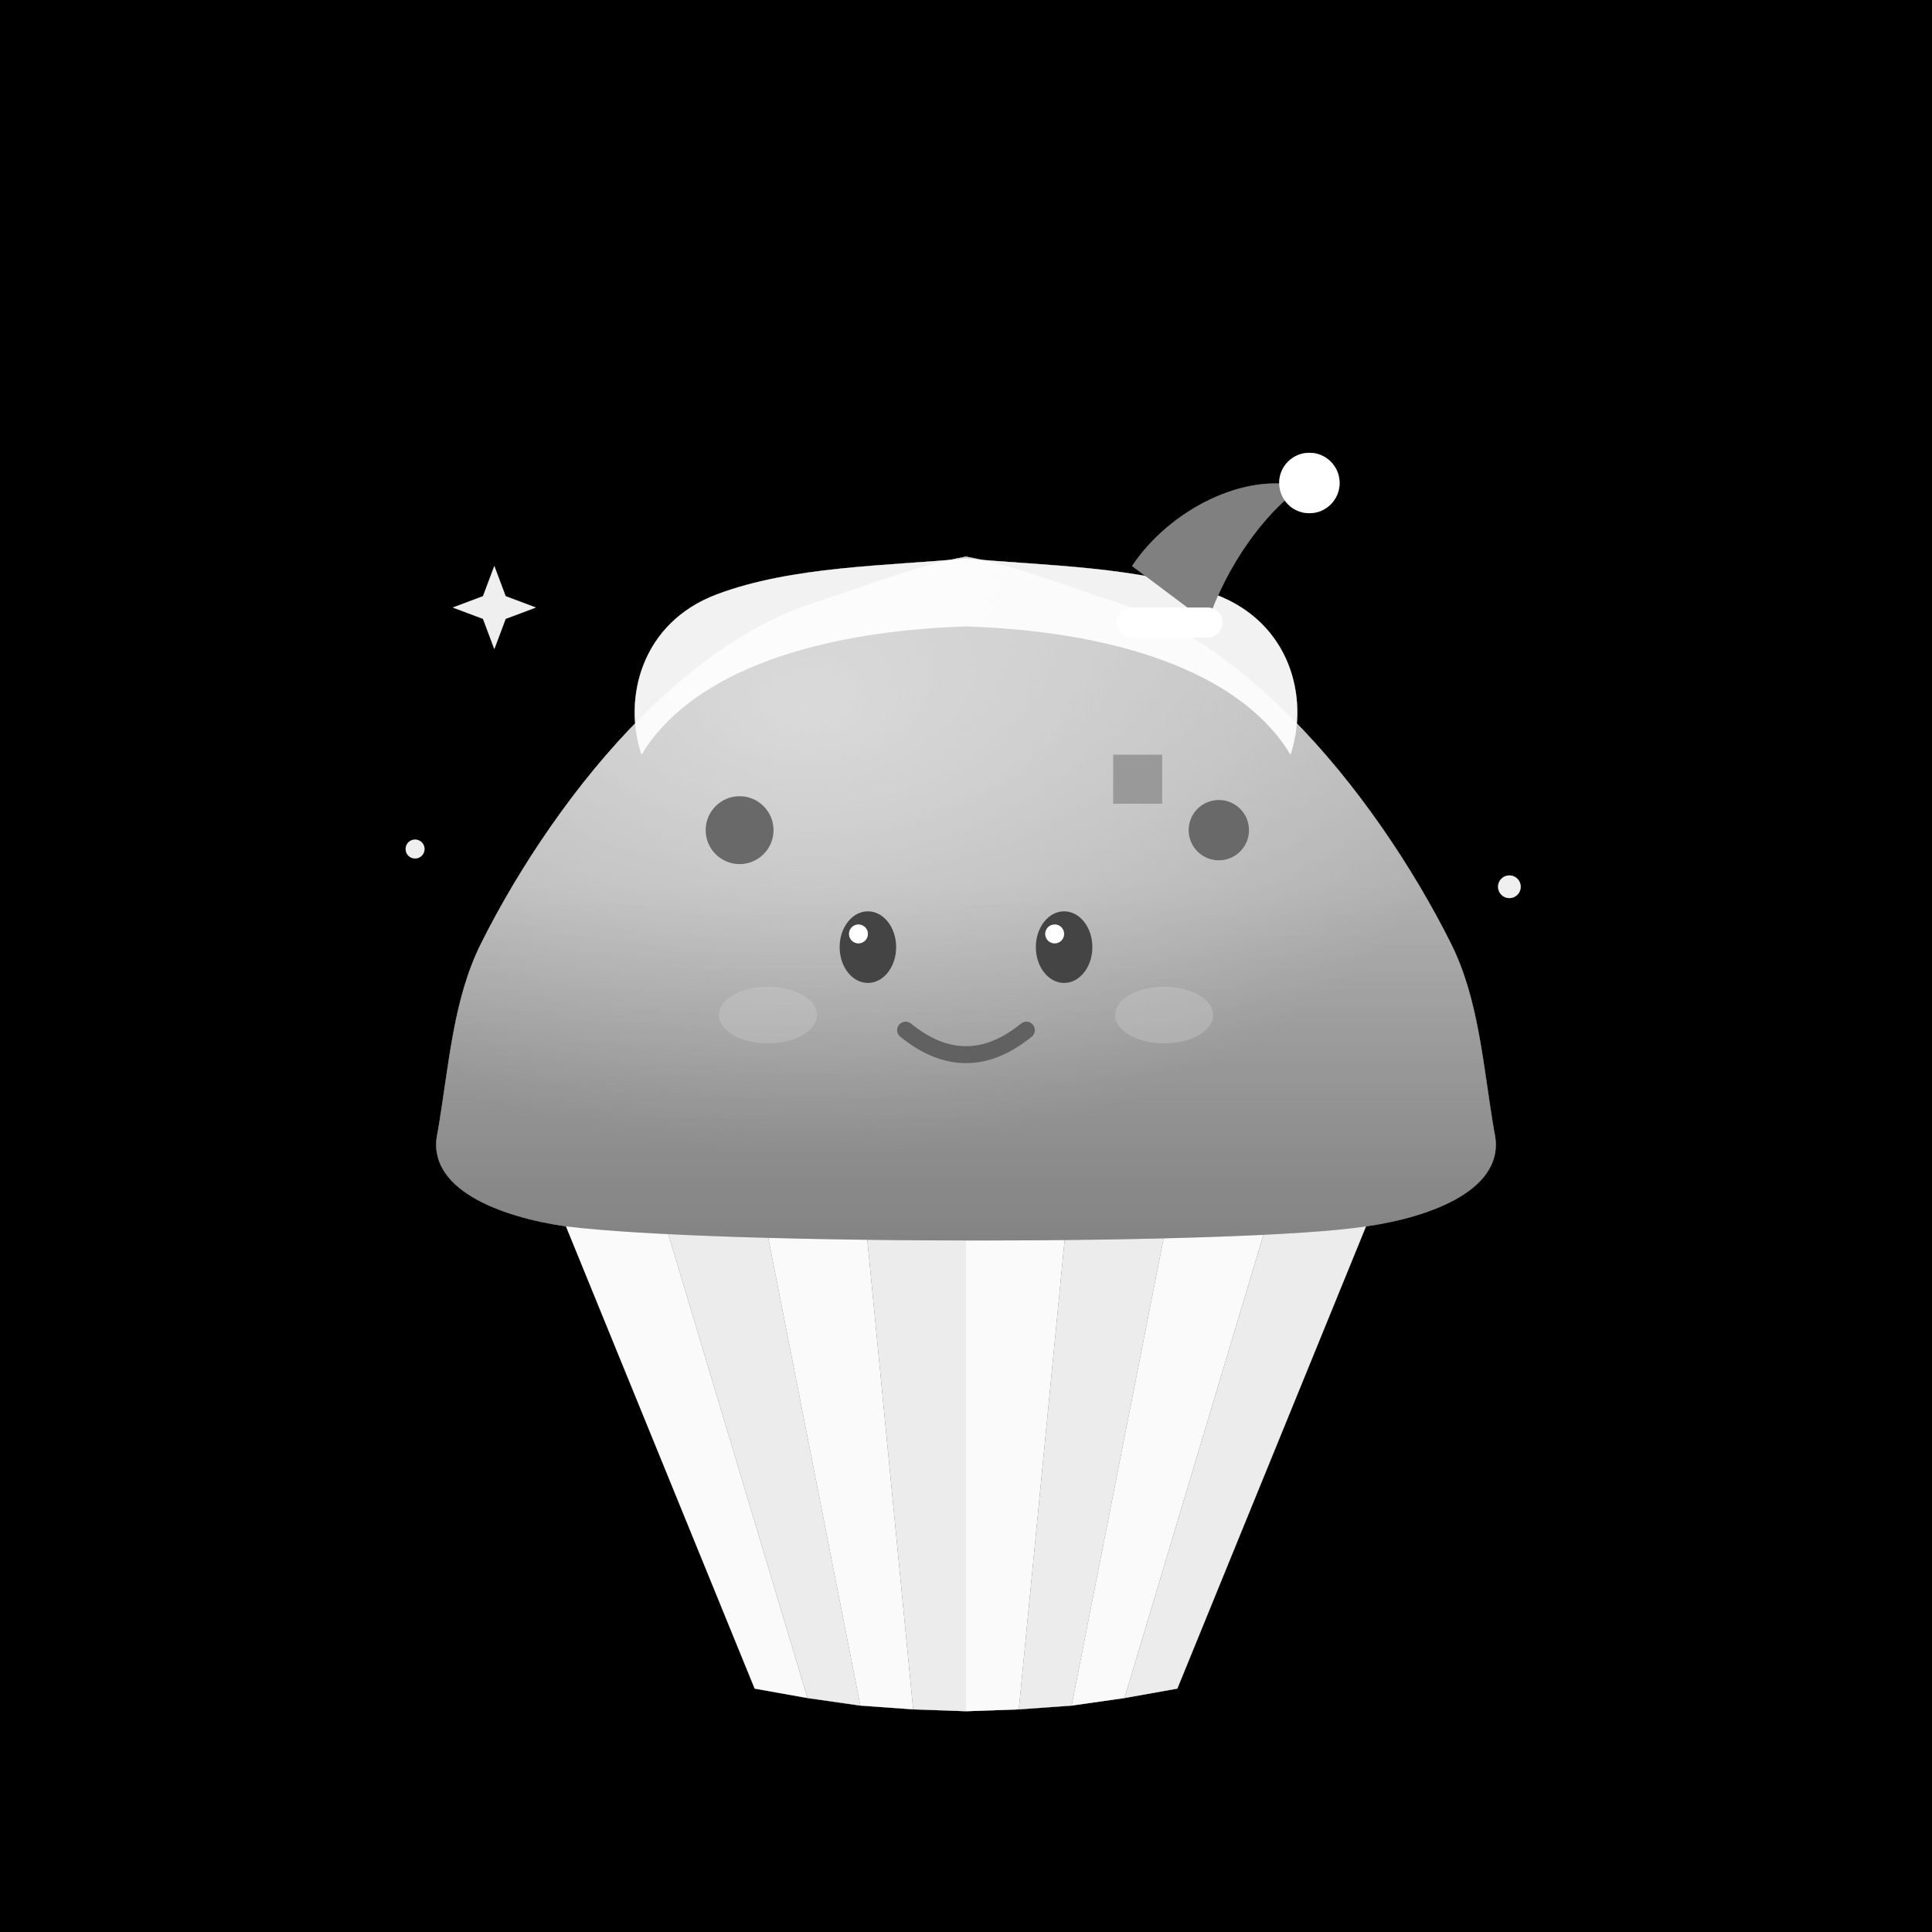
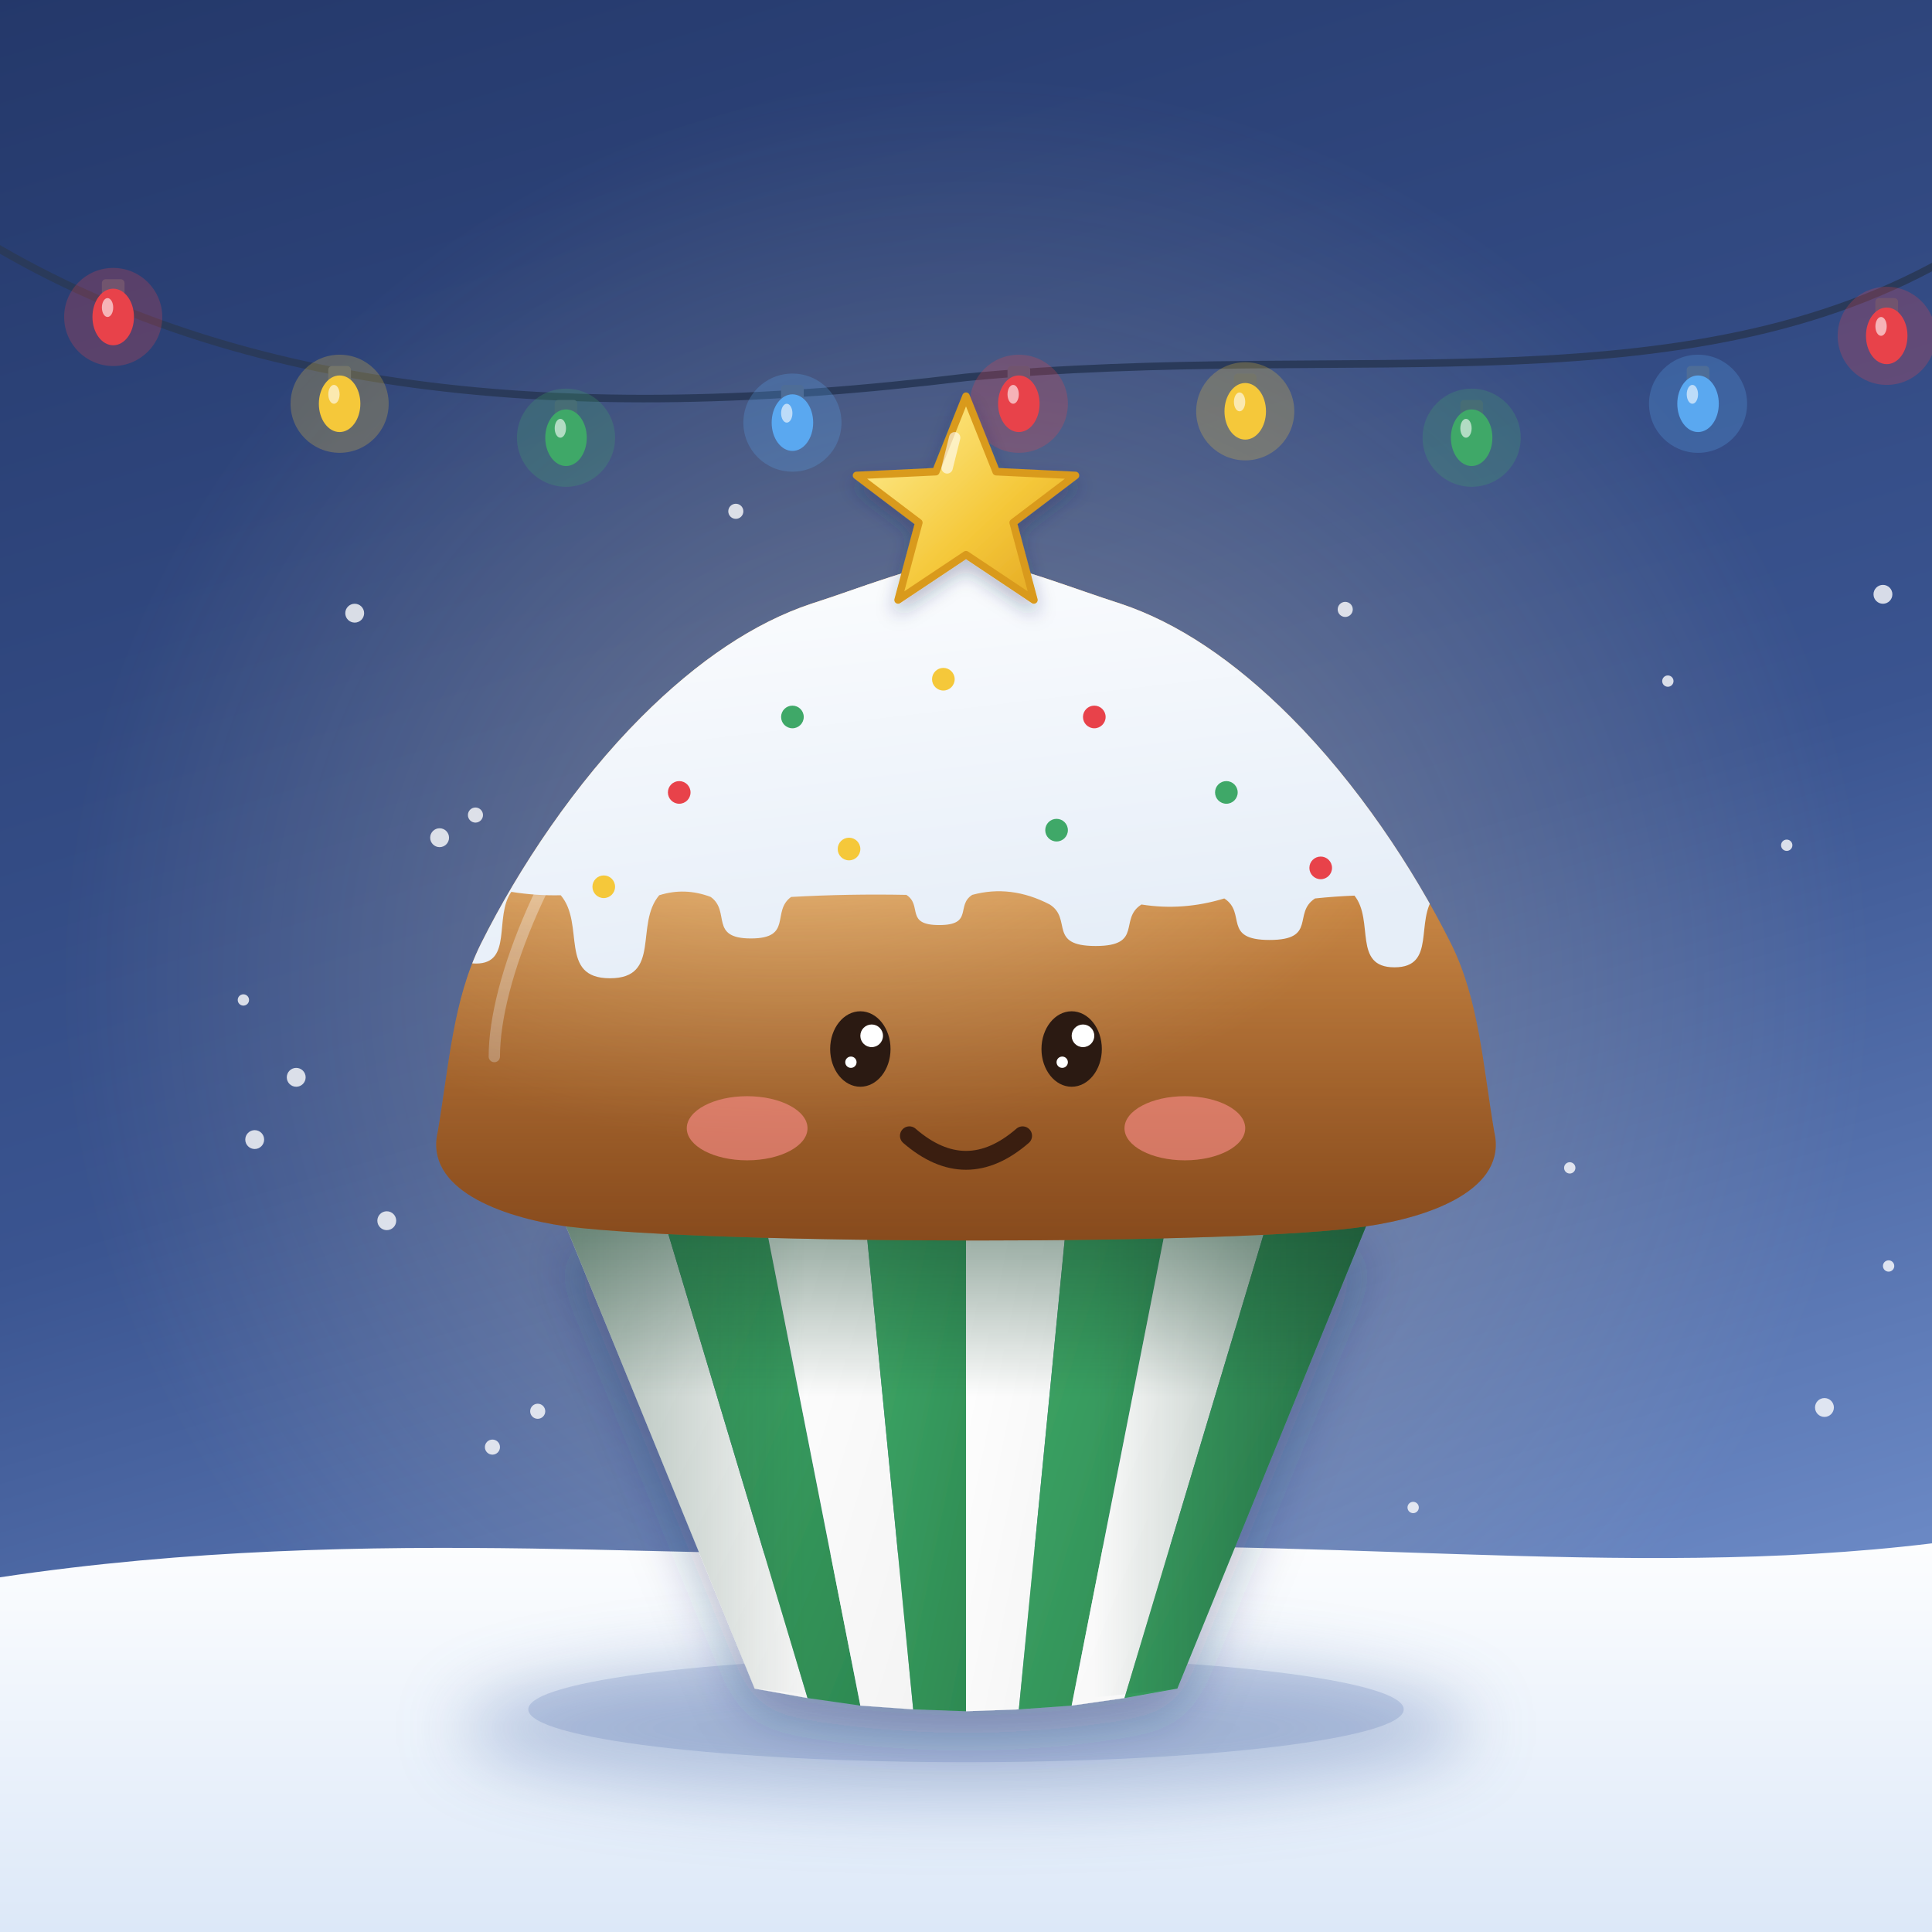
<svg xmlns="http://www.w3.org/2000/svg" width="1024" height="1024" viewBox="0 0 1024 1024">
  <defs>
-     <linearGradient id="bg" x1="0" y1="0" x2="1" y2="1">
-       <stop offset="0" stop-color="#BEE3F8" />
-       <stop offset="1" stop-color="#5B8FC7" />
-     </linearGradient>
    <linearGradient id="dome" x1="0" y1="0" x2="0" y2="1">
-       <stop offset="0" stop-color="#E3A254" />
+       <stop offset="0" stop-color="#EDB062" />
      <stop offset="1" stop-color="#A8622A" />
    </linearGradient>
-     <radialGradient id="sheen" cx="0.35" cy="0.22" r="0.65">
-       <stop offset="0" stop-color="#F7CB8E" stop-opacity="0.8" />
-       <stop offset="1" stop-color="#F7CB8E" stop-opacity="0" />
+     <radialGradient id="domeSheen" cx="0.33" cy="0.24" r="0.62">
+       <stop offset="0" stop-color="#FFE0A8" stop-opacity="0.6" />
+       <stop offset="1" stop-color="#FFE0A8" stop-opacity="0" />
    </radialGradient>
-     <radialGradient id="glow" cx="0.5" cy="0.5" r="0.5">
-       <stop offset="0" stop-color="#FFFFFF" stop-opacity="0.18" />
-       <stop offset="1" stop-color="#FFFFFF" stop-opacity="0" />
-     </radialGradient>
-     <filter id="s" x="-30%" y="-30%" width="160%" height="160%">
-       <feDropShadow dx="0" dy="12" stdDeviation="14" flood-color="#1F3A5C" flood-opacity="0" />
-     </filter>
-     <radialGradient id="rmBloom" cx="512" cy="560" r="500" gradientUnits="userSpaceOnUse">
-       <stop offset="0" stop-color="#FFFFFF" stop-opacity="0.1" />
-       <stop offset=".42" stop-color="#FFFFFF" stop-opacity="0.042" />
-       <stop offset="1" stop-color="#FFFFFF" stop-opacity="0" />
-     </radialGradient>
-     <radialGradient id="rmVig" cx="512" cy="470" r="760" gradientUnits="userSpaceOnUse">
-       <stop offset=".5" stop-color="#000000" stop-opacity="0" />
-       <stop offset="1" stop-color="#000000" stop-opacity="0.0" />
-     </radialGradient>
-     <filter id="rmBlur18" x="-40%" y="-200%" width="180%" height="500%">
-       <feGaussianBlur stdDeviation="18" />
-     </filter>
-     <filter id="rmBlur6" x="-20%" y="-200%" width="140%" height="500%">
-       <feGaussianBlur stdDeviation="6" />
-     </filter>
-     <linearGradient id="rmLinerShade" x1="300" y1="0" x2="724" y2="0" gradientUnits="userSpaceOnUse">
-       <stop offset="0" stop-color="#856C42" stop-opacity=".42" />
-       <stop offset=".34" stop-color="#856C42" stop-opacity="0" />
-       <stop offset=".6" stop-color="#856C42" stop-opacity="0" />
-       <stop offset="1" stop-color="#856C42" stop-opacity=".5" />
-     </linearGradient>
-     <linearGradient id="rmAO" x1="0" y1="660" x2="0" y2="730" gradientUnits="userSpaceOnUse">
-       <stop offset="0" stop-color="#856C42" stop-opacity=".55" />
-       <stop offset="1" stop-color="#856C42" stop-opacity="0" />
-     </linearGradient>
-     <clipPath id="rmLinerClip">
-       <polygon points="300,650 353,650 428,900 400,895" />
-       <polygon points="353,650 406,650 456,904 428,900" />
-       <polygon points="406,650 459,650 484,906 456,904" />
-       <polygon points="459,650 512,650 512,907 484,906" />
-       <polygon points="512,650 565,650 540,906 512,907" />
-       <polygon points="565,650 618,650 568,904 540,906" />
-       <polygon points="618,650 671,650 596,900 568,904" />
-       <polygon points="671,650 724,650 624,895 596,900" />
-     </clipPath>
-     <radialGradient id="rmKey" cx="170" cy="110" r="900" gradientUnits="userSpaceOnUse">
-       <stop offset="0" stop-color="#FFFFFF" stop-opacity="0.0" />
-       <stop offset=".7" stop-color="#FFFFFF" stop-opacity="0" />
-     </radialGradient>
-     <linearGradient id="rmDomeShade" x1="0" y1="470" x2="0" y2="660" gradientUnits="userSpaceOnUse">
-       <stop offset="0" stop-color="#643100" stop-opacity="0" />
-       <stop offset="1" stop-color="#643100" stop-opacity=".42" />
-     </linearGradient>
-     <clipPath id="rmDomeClip">
+     <linearGradient id="domeShade" x1="0" y1="470" x2="0" y2="660" gradientUnits="userSpaceOnUse">
+       <stop offset="0" stop-color="#5A2A0A" stop-opacity="0" />
+       <stop offset="1" stop-color="#5A2A0A" stop-opacity="0.42" />
+     </linearGradient>
+     <clipPath id="domeClip">
      <path d="M300,650 C265,645 225,630 232,600 C238,565 240,530 255,500 C275,460 305,415 340,380 C370,350 400,330 430,320 C455,312 485,300 512,295 C539,300 569,312 594,320 C624,330 654,350 684,380 C719,415 749,460 769,500 C784,530 786,565 792,600 C799,630 759,645 724,650 C660,660 380,660 300,650 Z" />
    </clipPath>
-     <filter id="rmMono" color-interpolation-filters="sRGB">
-       <feColorMatrix type="saturate" values="0" />
-       <feComponentTransfer>
-         <feFuncR type="gamma" exponent="0.62" />
-         <feFuncG type="gamma" exponent="0.62" />
-         <feFuncB type="gamma" exponent="0.62" />
-       </feComponentTransfer>
-     </filter>
+     <linearGradient id="linerA" x1="0" y1="0" x2="1" y2="1">
+       <stop offset="0" stop-color="#FFFFFF" />
+       <stop offset="1" stop-color="#F4F4F4" />
+     </linearGradient>
+     <linearGradient id="linerB" x1="0" y1="0" x2="1" y2="1">
+       <stop offset="0" stop-color="#3FA868" />
+       <stop offset="1" stop-color="#2E8A52" />
+     </linearGradient>
+     <linearGradient id="linerShade" x1="300" y1="0" x2="724" y2="0" gradientUnits="userSpaceOnUse">
+       <stop offset="0" stop-color="#14402A" stop-opacity="0.36" />
+       <stop offset="0.3" stop-color="#14402A" stop-opacity="0" />
+       <stop offset="0.66" stop-color="#14402A" stop-opacity="0" />
+       <stop offset="1" stop-color="#14402A" stop-opacity="0.42" />
+     </linearGradient>
+     <linearGradient id="linerAO" x1="0" y1="650" x2="0" y2="740" gradientUnits="userSpaceOnUse">
+       <stop offset="0" stop-color="#14402A" stop-opacity="0.45" />
+       <stop offset="1" stop-color="#14402A" stop-opacity="0" />
+     </linearGradient>
+     <clipPath id="linerClip">
+       <polygon points="300,650 724,650 624,895 512,907 400,895" />
+     </clipPath>
+     <filter id="soft" x="-30%" y="-30%" width="160%" height="160%">
+       <feDropShadow dx="0" dy="12" stdDeviation="14" flood-color="#1E2E5A" flood-opacity="0.3" />
+     </filter>
+     <filter id="small" x="-40%" y="-40%" width="180%" height="180%">
+       <feDropShadow dx="0" dy="5" stdDeviation="5" flood-color="#1E2E5A" flood-opacity="0.3" />
+     </filter>
+     <filter id="blur18" x="-40%" y="-200%" width="180%" height="500%">
+       <feGaussianBlur stdDeviation="18" />
+     </filter>
+     <filter id="blur6" x="-50%" y="-50%" width="200%" height="200%">
+       <feGaussianBlur stdDeviation="6" />
+     </filter>
+     <filter id="blur14" x="-50%" y="-50%" width="200%" height="200%">
+       <feGaussianBlur stdDeviation="14" />
+     </filter>
+     <linearGradient id="bg" x1="0" y1="0" x2="0.3" y2="1">
+       <stop offset="0" stop-color="#24386A" />
+       <stop offset="0.6" stop-color="#3A5490" />
+       <stop offset="1" stop-color="#6A88C4" />
+     </linearGradient>
+     <linearGradient id="snowF" x1="0" y1="0" x2="0.3" y2="1">
+       <stop offset="0" stop-color="#FFFFFF" />
+       <stop offset="1" stop-color="#E6EEF8" />
+     </linearGradient>
+     <radialGradient id="warm" cx="512" cy="520" r="480" gradientUnits="userSpaceOnUse">
+       <stop offset="0" stop-color="#FFE6B8" stop-opacity="0.35" />
+       <stop offset="1" stop-color="#FFE6B8" stop-opacity="0" />
+     </radialGradient>
+     <linearGradient id="starG" x1="0" y1="0" x2="1" y2="1">
+       <stop offset="0" stop-color="#FFF3A0" />
+       <stop offset="0.6" stop-color="#F5C83A" />
+       <stop offset="1" stop-color="#E0A21E" />
+     </linearGradient>
+     <linearGradient id="snowG" x1="0" y1="800" x2="0" y2="1024" gradientUnits="userSpaceOnUse">
+       <stop offset="0" stop-color="#FFFFFF" />
+       <stop offset="1" stop-color="#DCE8F8" />
+     </linearGradient>
  </defs>
-   <g filter="url(#rmMono)">
-     <g clip-path="url(#rmLinerClip)">
-       <rect x="300" y="662" width="424" height="240" fill="url(#rmLinerShade)" />
-       <rect x="300" y="662" width="424" height="70" fill="url(#rmAO)" />
-     </g>
-     <rect width="1024" height="1024" fill="#000000" />
-     <ellipse cx="512" cy="905" rx="235" ry="32" fill="#1F3A5C" opacity="0" />
-     <g filter="url(#s)">
-       <polygon points="300,650 353,650 428,900 400,895" fill="#FDF6EC" />
-       <polygon points="353,650 406,650 456,904 428,900" fill="#F0DFC3" />
-       <polygon points="406,650 459,650 484,906 456,904" fill="#FDF6EC" />
-       <polygon points="459,650 512,650 512,907 484,906" fill="#F0DFC3" />
-       <polygon points="512,650 565,650 540,906 512,907" fill="#FDF6EC" />
-       <polygon points="565,650 618,650 568,904 540,906" fill="#F0DFC3" />
-       <polygon points="618,650 671,650 596,900 568,904" fill="#FDF6EC" />
-       <polygon points="671,650 724,650 624,895 596,900" fill="#F0DFC3" />
-     </g>
-     <path d="M300,650 C265,645 225,630 232,600 C238,565 240,530 255,500 C275,460 305,415 340,380 C370,350 400,330 430,320 C455,312 485,300 512,295 C539,300 569,312 594,320 C624,330 654,350 684,380 C719,415 749,460 769,500 C784,530 786,565 792,600 C799,630 759,645 724,650 C660,660 380,660 300,650 Z" fill="url(#dome)" />
-     <path d="M300,650 C265,645 225,630 232,600 C238,565 240,530 255,500 C275,460 305,415 340,380 C370,350 400,330 430,320 C455,312 485,300 512,295 C539,300 569,312 594,320 C624,330 654,350 684,380 C719,415 749,460 769,500 C784,530 786,565 792,600 C799,630 759,645 724,650 C660,660 380,660 300,650 Z" fill="url(#sheen)" />
-     <g clip-path="url(#rmDomeClip)">
-       <rect x="220" y="470" width="590" height="200" fill="url(#rmDomeShade)" />
-     </g>
-     <path d="M340,400 C330,370 340,330 380,315 C420,300 470,300 512,296 C554,300 604,300 644,315 C684,330 694,370 684,400 C660,360 600,335 512,332 C424,335 364,360 340,400 Z" fill="#FFFFFF" opacity="0.92" />
-     <g>
-       <path d="M600,300 C620,270 660,250 690,258 C670,272 650,300 640,330 Z" fill="#D6303F" />
-       <circle cx="694" cy="256" r="16" fill="#FFFFFF" />
-       <rect x="592" y="322" width="56" height="16" rx="8" fill="#FFFFFF" />
-     </g>
-     <g fill="#453765">
-       <circle cx="392" cy="440" r="18" />
-       <circle cx="646" cy="440" r="16" />
-     </g>
-     <rect x="590" y="400" width="26" height="26" fill="#6C63FF" />
-     <g>
-       <ellipse cx="407" cy="538" rx="26" ry="15" fill="#F2A6A0" opacity="0.35" />
-       <ellipse cx="617" cy="538" rx="26" ry="15" fill="#F2A6A0" opacity="0.35" />
-       <ellipse cx="460" cy="502" rx="15" ry="19" fill="#2E1B10" />
-       <ellipse cx="564" cy="502" rx="15" ry="19" fill="#2E1B10" />
-       <circle cx="455" cy="495" r="5" fill="#FFFFFF" />
-       <circle cx="559" cy="495" r="5" fill="#FFFFFF" />
-       <path d="M480,546 Q512,572 544,546" stroke="#5C2E10" stroke-width="9" stroke-linecap="round" fill="none" />
-     </g>
-     <g fill="#FFFFFF" opacity="0.9">
-       <path d="M262,300 L268,316 L284,322 L268,328 L262,344 L256,328 L240,322 L256,316 Z" />
-       <circle cx="800" cy="470" r="6" />
-       <circle cx="220" cy="450" r="5" />
-     </g>
-   </g>
+   <rect width="1024" height="1024" fill="url(#bg)" />
+   <rect width="1024" height="1024" fill="url(#warm)" />
+   <circle cx="884" cy="361" r="3" fill="#FFFFFF" opacity="0.8" />
+   <circle cx="157" cy="571" r="5" fill="#FFFFFF" opacity="0.8" />
+   <circle cx="998" cy="315" r="5" fill="#FFFFFF" opacity="0.8" />
+   <circle cx="263" cy="526" r="3" fill="#FFFFFF" opacity="0.8" />
+   <circle cx="261" cy="767" r="4" fill="#FFFFFF" opacity="0.8" />
+   <circle cx="657" cy="701" r="4" fill="#FFFFFF" opacity="0.8" />
+   <circle cx="832" cy="619" r="3" fill="#FFFFFF" opacity="0.8" />
+   <circle cx="351" cy="498" r="5" fill="#FFFFFF" opacity="0.8" />
+   <circle cx="252" cy="432" r="4" fill="#FFFFFF" opacity="0.8" />
+   <circle cx="494" cy="388" r="3" fill="#FFFFFF" opacity="0.8" />
+   <circle cx="605" cy="518" r="4" fill="#FFFFFF" opacity="0.8" />
+   <circle cx="483" cy="758" r="5" fill="#FFFFFF" opacity="0.8" />
+   <circle cx="505" cy="388" r="4" fill="#FFFFFF" opacity="0.8" />
+   <circle cx="285" cy="748" r="4" fill="#FFFFFF" opacity="0.8" />
+   <circle cx="129" cy="530" r="3" fill="#FFFFFF" opacity="0.8" />
+   <circle cx="233" cy="444" r="5" fill="#FFFFFF" opacity="0.8" />
+   <circle cx="390" cy="271" r="4" fill="#FFFFFF" opacity="0.8" />
+   <circle cx="554" cy="389" r="5" fill="#FFFFFF" opacity="0.8" />
+   <circle cx="205" cy="647" r="5" fill="#FFFFFF" opacity="0.8" />
+   <circle cx="713" cy="323" r="4" fill="#FFFFFF" opacity="0.8" />
+   <circle cx="947" cy="448" r="3" fill="#FFFFFF" opacity="0.8" />
+   <circle cx="188" cy="325" r="5" fill="#FFFFFF" opacity="0.8" />
+   <circle cx="1001" cy="671" r="3" fill="#FFFFFF" opacity="0.8" />
+   <circle cx="967" cy="746" r="5" fill="#FFFFFF" opacity="0.8" />
+   <circle cx="749" cy="799" r="3" fill="#FFFFFF" opacity="0.8" />
+   <circle cx="406" cy="784" r="3" fill="#FFFFFF" opacity="0.8" />
+   <circle cx="785" cy="619" r="3" fill="#FFFFFF" opacity="0.8" />
+   <circle cx="684" cy="439" r="3" fill="#FFFFFF" opacity="0.8" />
+   <circle cx="135" cy="604" r="5" fill="#FFFFFF" opacity="0.8" />
+   <circle cx="581" cy="653" r="4" fill="#FFFFFF" opacity="0.8" />
+   <path d="M-20,120 C120,210 300,226 512,200 C720,180 900,220 1044,130" fill="none" stroke="#2A3A5A" stroke-width="4" />
+   <g transform="translate(60 160)">
+     <rect x="-6" y="-12" width="12" height="10" rx="2" fill="#4A5A7A" />
+     <ellipse cx="0" cy="8" rx="11" ry="15" fill="#E8424A" />
+     <circle cx="0" cy="8" r="26" fill="#E8424A" opacity="0.25" />
+     <ellipse cx="-3" cy="3" rx="3" ry="5" fill="#FFFFFF" opacity="0.6" />
+   </g>
+   <g transform="translate(180 206)">
+     <rect x="-6" y="-12" width="12" height="10" rx="2" fill="#4A5A7A" />
+     <ellipse cx="0" cy="8" rx="11" ry="15" fill="#F5C83A" />
+     <circle cx="0" cy="8" r="26" fill="#F5C83A" opacity="0.25" />
+     <ellipse cx="-3" cy="3" rx="3" ry="5" fill="#FFFFFF" opacity="0.6" />
+   </g>
+   <g transform="translate(300 224)">
+     <rect x="-6" y="-12" width="12" height="10" rx="2" fill="#4A5A7A" />
+     <ellipse cx="0" cy="8" rx="11" ry="15" fill="#3FA868" />
+     <circle cx="0" cy="8" r="26" fill="#3FA868" opacity="0.25" />
+     <ellipse cx="-3" cy="3" rx="3" ry="5" fill="#FFFFFF" opacity="0.6" />
+   </g>
+   <g transform="translate(420 216)">
+     <rect x="-6" y="-12" width="12" height="10" rx="2" fill="#4A5A7A" />
+     <ellipse cx="0" cy="8" rx="11" ry="15" fill="#5AA8F0" />
+     <circle cx="0" cy="8" r="26" fill="#5AA8F0" opacity="0.25" />
+     <ellipse cx="-3" cy="3" rx="3" ry="5" fill="#FFFFFF" opacity="0.6" />
+   </g>
+   <g transform="translate(540 206)">
+     <rect x="-6" y="-12" width="12" height="10" rx="2" fill="#4A5A7A" />
+     <ellipse cx="0" cy="8" rx="11" ry="15" fill="#E8424A" />
+     <circle cx="0" cy="8" r="26" fill="#E8424A" opacity="0.25" />
+     <ellipse cx="-3" cy="3" rx="3" ry="5" fill="#FFFFFF" opacity="0.6" />
+   </g>
+   <g transform="translate(660 210)">
+     <rect x="-6" y="-12" width="12" height="10" rx="2" fill="#4A5A7A" />
+     <ellipse cx="0" cy="8" rx="11" ry="15" fill="#F5C83A" />
+     <circle cx="0" cy="8" r="26" fill="#F5C83A" opacity="0.25" />
+     <ellipse cx="-3" cy="3" rx="3" ry="5" fill="#FFFFFF" opacity="0.6" />
+   </g>
+   <g transform="translate(780 224)">
+     <rect x="-6" y="-12" width="12" height="10" rx="2" fill="#4A5A7A" />
+     <ellipse cx="0" cy="8" rx="11" ry="15" fill="#3FA868" />
+     <circle cx="0" cy="8" r="26" fill="#3FA868" opacity="0.25" />
+     <ellipse cx="-3" cy="3" rx="3" ry="5" fill="#FFFFFF" opacity="0.6" />
+   </g>
+   <g transform="translate(900 206)">
+     <rect x="-6" y="-12" width="12" height="10" rx="2" fill="#4A5A7A" />
+     <ellipse cx="0" cy="8" rx="11" ry="15" fill="#5AA8F0" />
+     <circle cx="0" cy="8" r="26" fill="#5AA8F0" opacity="0.25" />
+     <ellipse cx="-3" cy="3" rx="3" ry="5" fill="#FFFFFF" opacity="0.6" />
+   </g>
+   <g transform="translate(1000 170)">
+     <rect x="-6" y="-12" width="12" height="10" rx="2" fill="#4A5A7A" />
+     <ellipse cx="0" cy="8" rx="11" ry="15" fill="#E8424A" />
+     <circle cx="0" cy="8" r="26" fill="#E8424A" opacity="0.25" />
+     <ellipse cx="-3" cy="3" rx="3" ry="5" fill="#FFFFFF" opacity="0.6" />
+   </g>
+   <path d="M0,836 C200,806 380,830 512,822 C690,812 860,838 1024,818 L1024,1024 L0,1024 Z" fill="url(#snowG)" />
+   <ellipse cx="512" cy="916" rx="268" ry="38" fill="#4A6AA8" opacity="0.35" filter="url(#blur18)" />
+   <ellipse cx="512" cy="906" rx="232" ry="28" fill="#4A6AA8" opacity="0.2" />
+   <g filter="url(#soft)">
+     <polygon points="300,650 353,650 428,900 400,895" fill="url(#linerA)" />
+     <polygon points="353,650 406,650 456,904 428,900" fill="url(#linerB)" />
+     <polygon points="406,650 459,650 484,906 456,904" fill="url(#linerA)" />
+     <polygon points="459,650 512,650 512,907 484,906" fill="url(#linerB)" />
+     <polygon points="512,650 565,650 540,906 512,907" fill="url(#linerA)" />
+     <polygon points="565,650 618,650 568,904 540,906" fill="url(#linerB)" />
+     <polygon points="618,650 671,650 596,900 568,904" fill="url(#linerA)" />
+     <polygon points="671,650 724,650 624,895 596,900" fill="url(#linerB)" />
+   </g>
+   <g clip-path="url(#linerClip)">
+     <rect x="300" y="650" width="424" height="260" fill="url(#linerShade)" />
+     <rect x="300" y="650" width="424" height="90" fill="url(#linerAO)" />
+   </g>
+   <path d="M300,650 C265,645 225,630 232,600 C238,565 240,530 255,500 C275,460 305,415 340,380 C370,350 400,330 430,320 C455,312 485,300 512,295 C539,300 569,312 594,320 C624,330 654,350 684,380 C719,415 749,460 769,500 C784,530 786,565 792,600 C799,630 759,645 724,650 C660,660 380,660 300,650 Z" fill="url(#dome)" />
+   <path d="M300,650 C265,645 225,630 232,600 C238,565 240,530 255,500 C275,460 305,415 340,380 C370,350 400,330 430,320 C455,312 485,300 512,295 C539,300 569,312 594,320 C624,330 654,350 684,380 C719,415 749,460 769,500 C784,530 786,565 792,600 C799,630 759,645 724,650 C660,660 380,660 300,650 Z" fill="url(#domeSheen)" />
+   <path d="M262,560 C262,520 290,450 340,390 C380,345 440,312 512,300" fill="none" stroke="#FFFFFF" stroke-width="6" stroke-linecap="round" opacity="0.35" />
+   <g clip-path="url(#domeClip)">
+     <rect x="220" y="470" width="590" height="200" fill="url(#domeShade)" />
+     <path d="M220,280 L820,280 L820,478.1 Q790.2,468.7 760.4,474.7 C749.8,488.0 761.5,512.7 739.1,512.7 C716.8,512.7 728.5,488.0 717.9,474.7 Q707.4,475.1 697.0,476.2 C685.0,483.9 698.2,498.2 672.9,498.2 C647.7,498.2 660.9,483.9 648.9,476.2 Q626.9,482.9 605.0,479.4 C592.8,487.1 606.2,501.4 580.7,501.4 C555.2,501.4 568.5,487.1 556.4,479.4 Q535.8,468.7 515.3,474.3 C506.5,479.9 516.1,490.3 497.8,490.3 C479.5,490.3 489.1,479.9 480.4,474.3 Q449.9,473.7 419.3,475.4 C408.7,483.1 420.4,497.4 398.0,497.4 C375.7,497.4 387.4,483.1 376.7,475.4 Q363.0,470.2 349.4,474.5 C336.3,489.9 350.7,518.5 323.3,518.5 C295.9,518.5 310.3,489.9 297.2,474.5 Q284.1,474.8 271.0,472.7 C261.7,486.0 272.0,510.7 252.3,510.7 C232.7,510.7 243.0,486.0 233.6,472.7 Q226.8,476.9 220,476.4 Z" fill="url(#snowF)" />
+     <circle cx="360" cy="420" r="6" fill="#E8424A" />
+     <circle cx="420" cy="380" r="6" fill="#3FA868" />
+     <circle cx="500" cy="360" r="6" fill="#F5C83A" />
+     <circle cx="580" cy="380" r="6" fill="#E8424A" />
+     <circle cx="650" cy="420" r="6" fill="#3FA868" />
+     <circle cx="450" cy="450" r="6" fill="#F5C83A" />
+     <circle cx="560" cy="440" r="6" fill="#3FA868" />
+     <circle cx="700" cy="460" r="6" fill="#E8424A" />
+     <circle cx="320" cy="470" r="6" fill="#F5C83A" />
+   </g>
+   <g transform="translate(512 268)" filter="url(#small)">
+     <path d="M0,-58 L16,-18 L58,-16 L25,9 L36,50 L0,26 L-36,50 L-25,9 L-58,-16 L-16,-18 Z" fill="url(#starG)" stroke="#D99A1E" stroke-width="4" stroke-linejoin="round" />
+     <path d="M-6,-36 L-10,-20" stroke="#FFFFFF" stroke-width="6" stroke-linecap="round" opacity="0.6" />
+   </g>
+   <g fill="#FF8D8D" opacity="0.6">
+     <ellipse cx="396" cy="598" rx="32" ry="17" />
+     <ellipse cx="628" cy="598" rx="32" ry="17" />
+   </g>
+   <g fill="#2B1A12">
+     <ellipse cx="456" cy="556" rx="16" ry="20" />
+     <ellipse cx="568" cy="556" rx="16" ry="20" />
+   </g>
+   <g fill="#FFFFFF">
+     <circle cx="462" cy="549" r="6" />
+     <circle cx="574" cy="549" r="6" />
+     <circle cx="451" cy="563" r="3" />
+     <circle cx="563" cy="563" r="3" />
+   </g>
+   <path d="M482,602 Q512,628 542,602" stroke="#3A1E10" stroke-width="10" stroke-linecap="round" fill="none" />
</svg>
